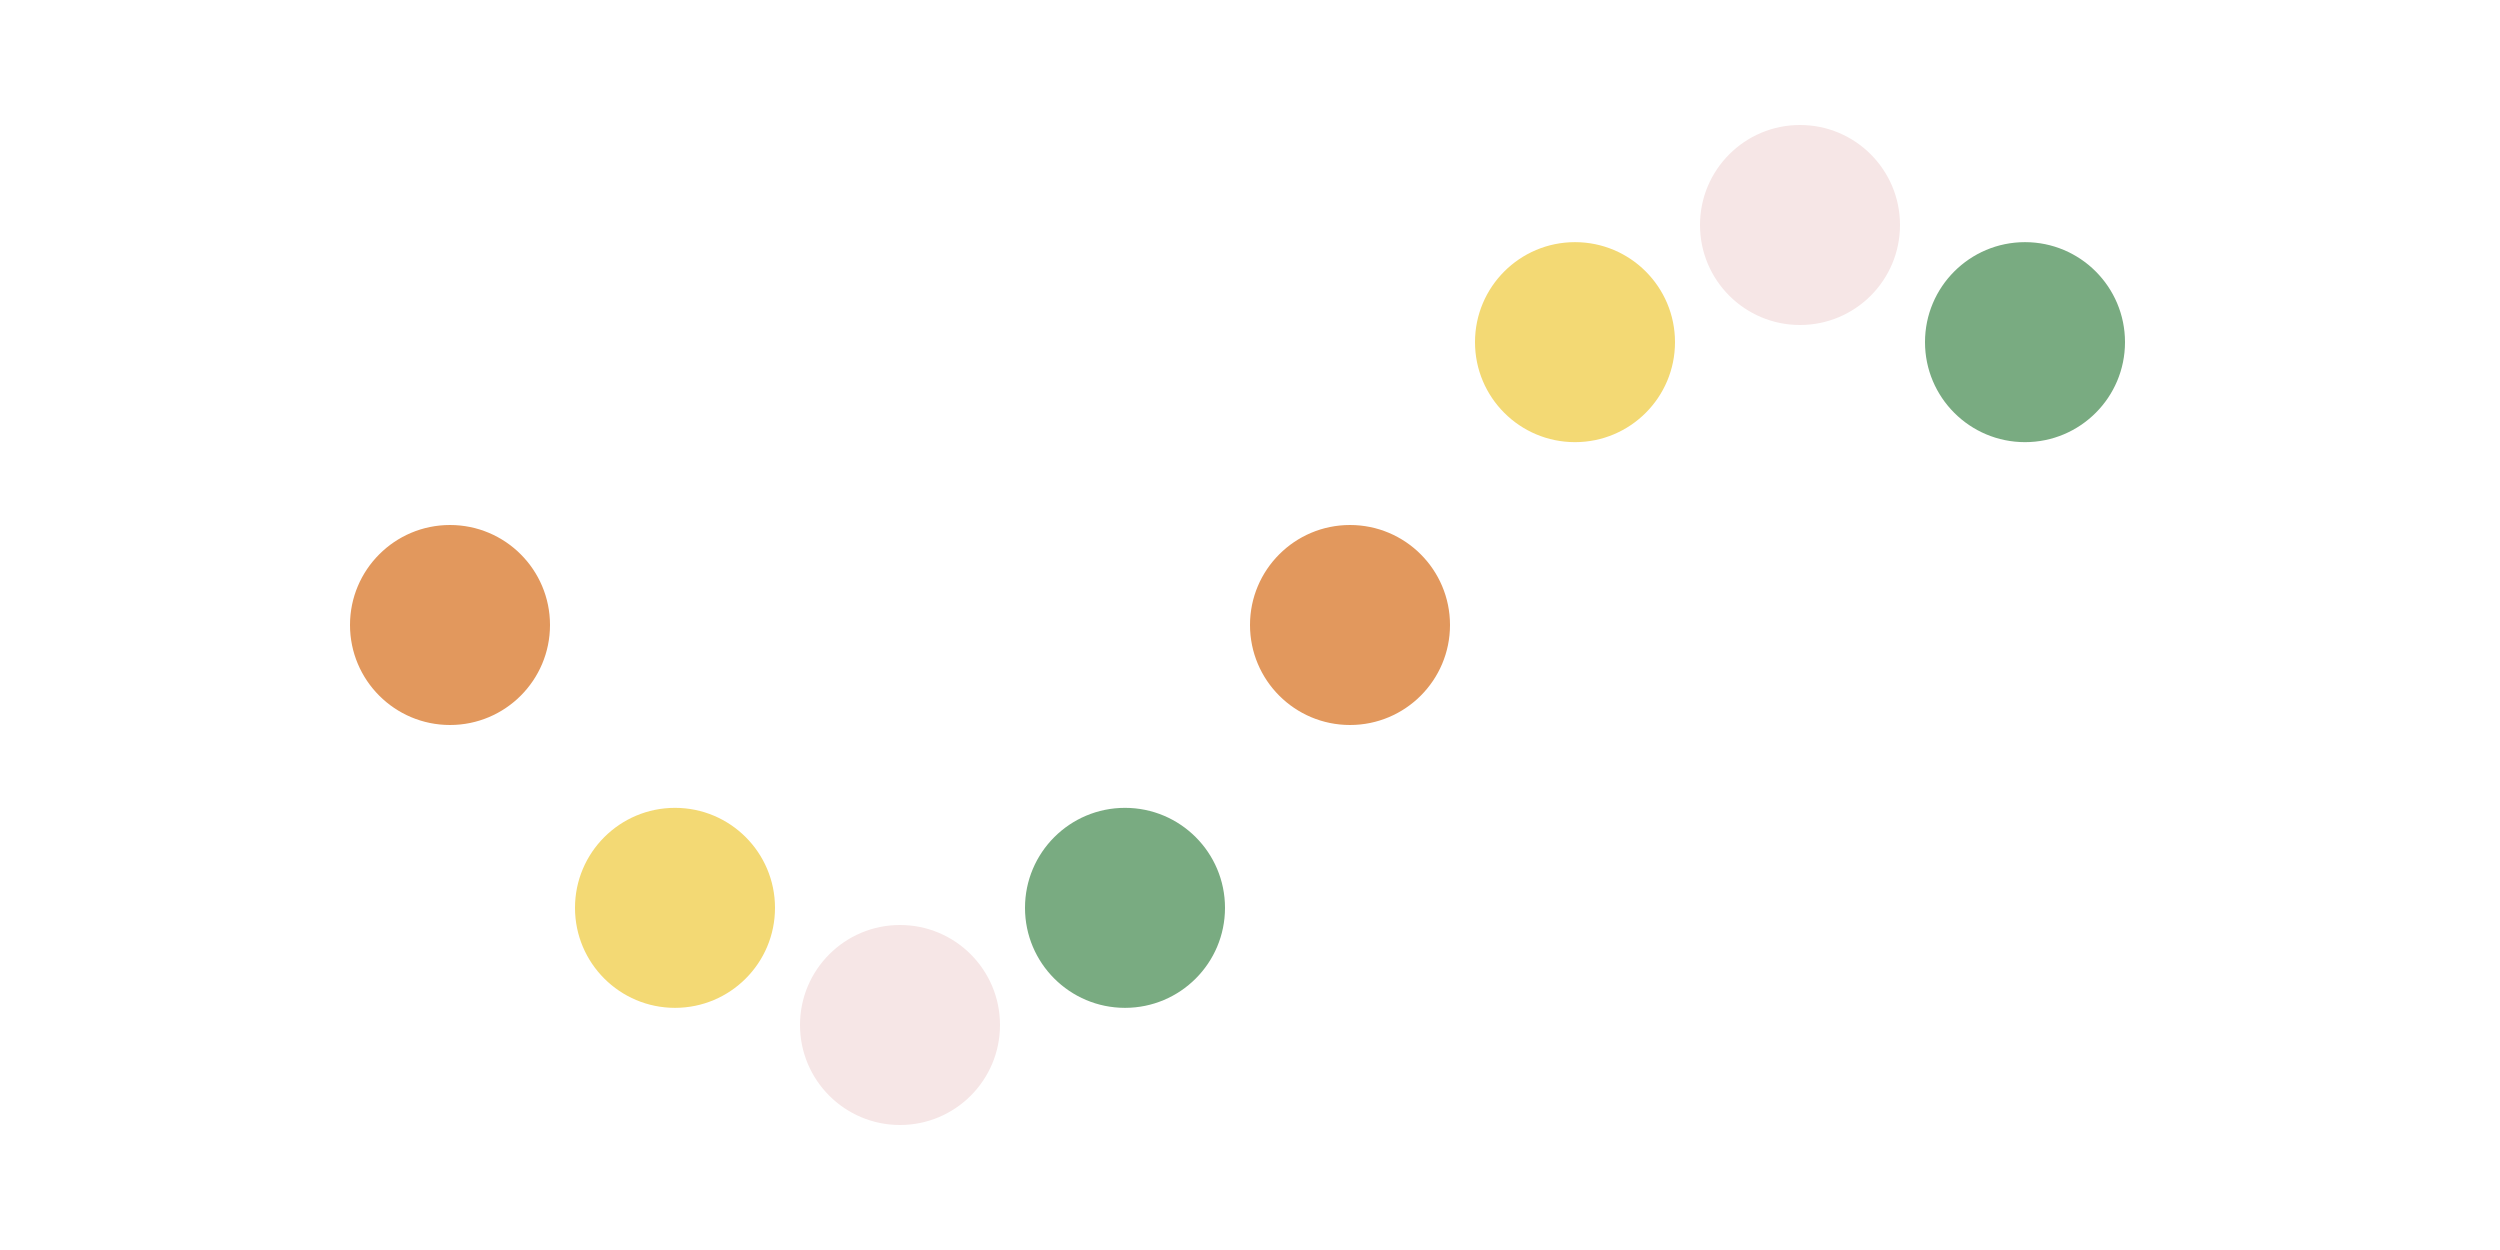
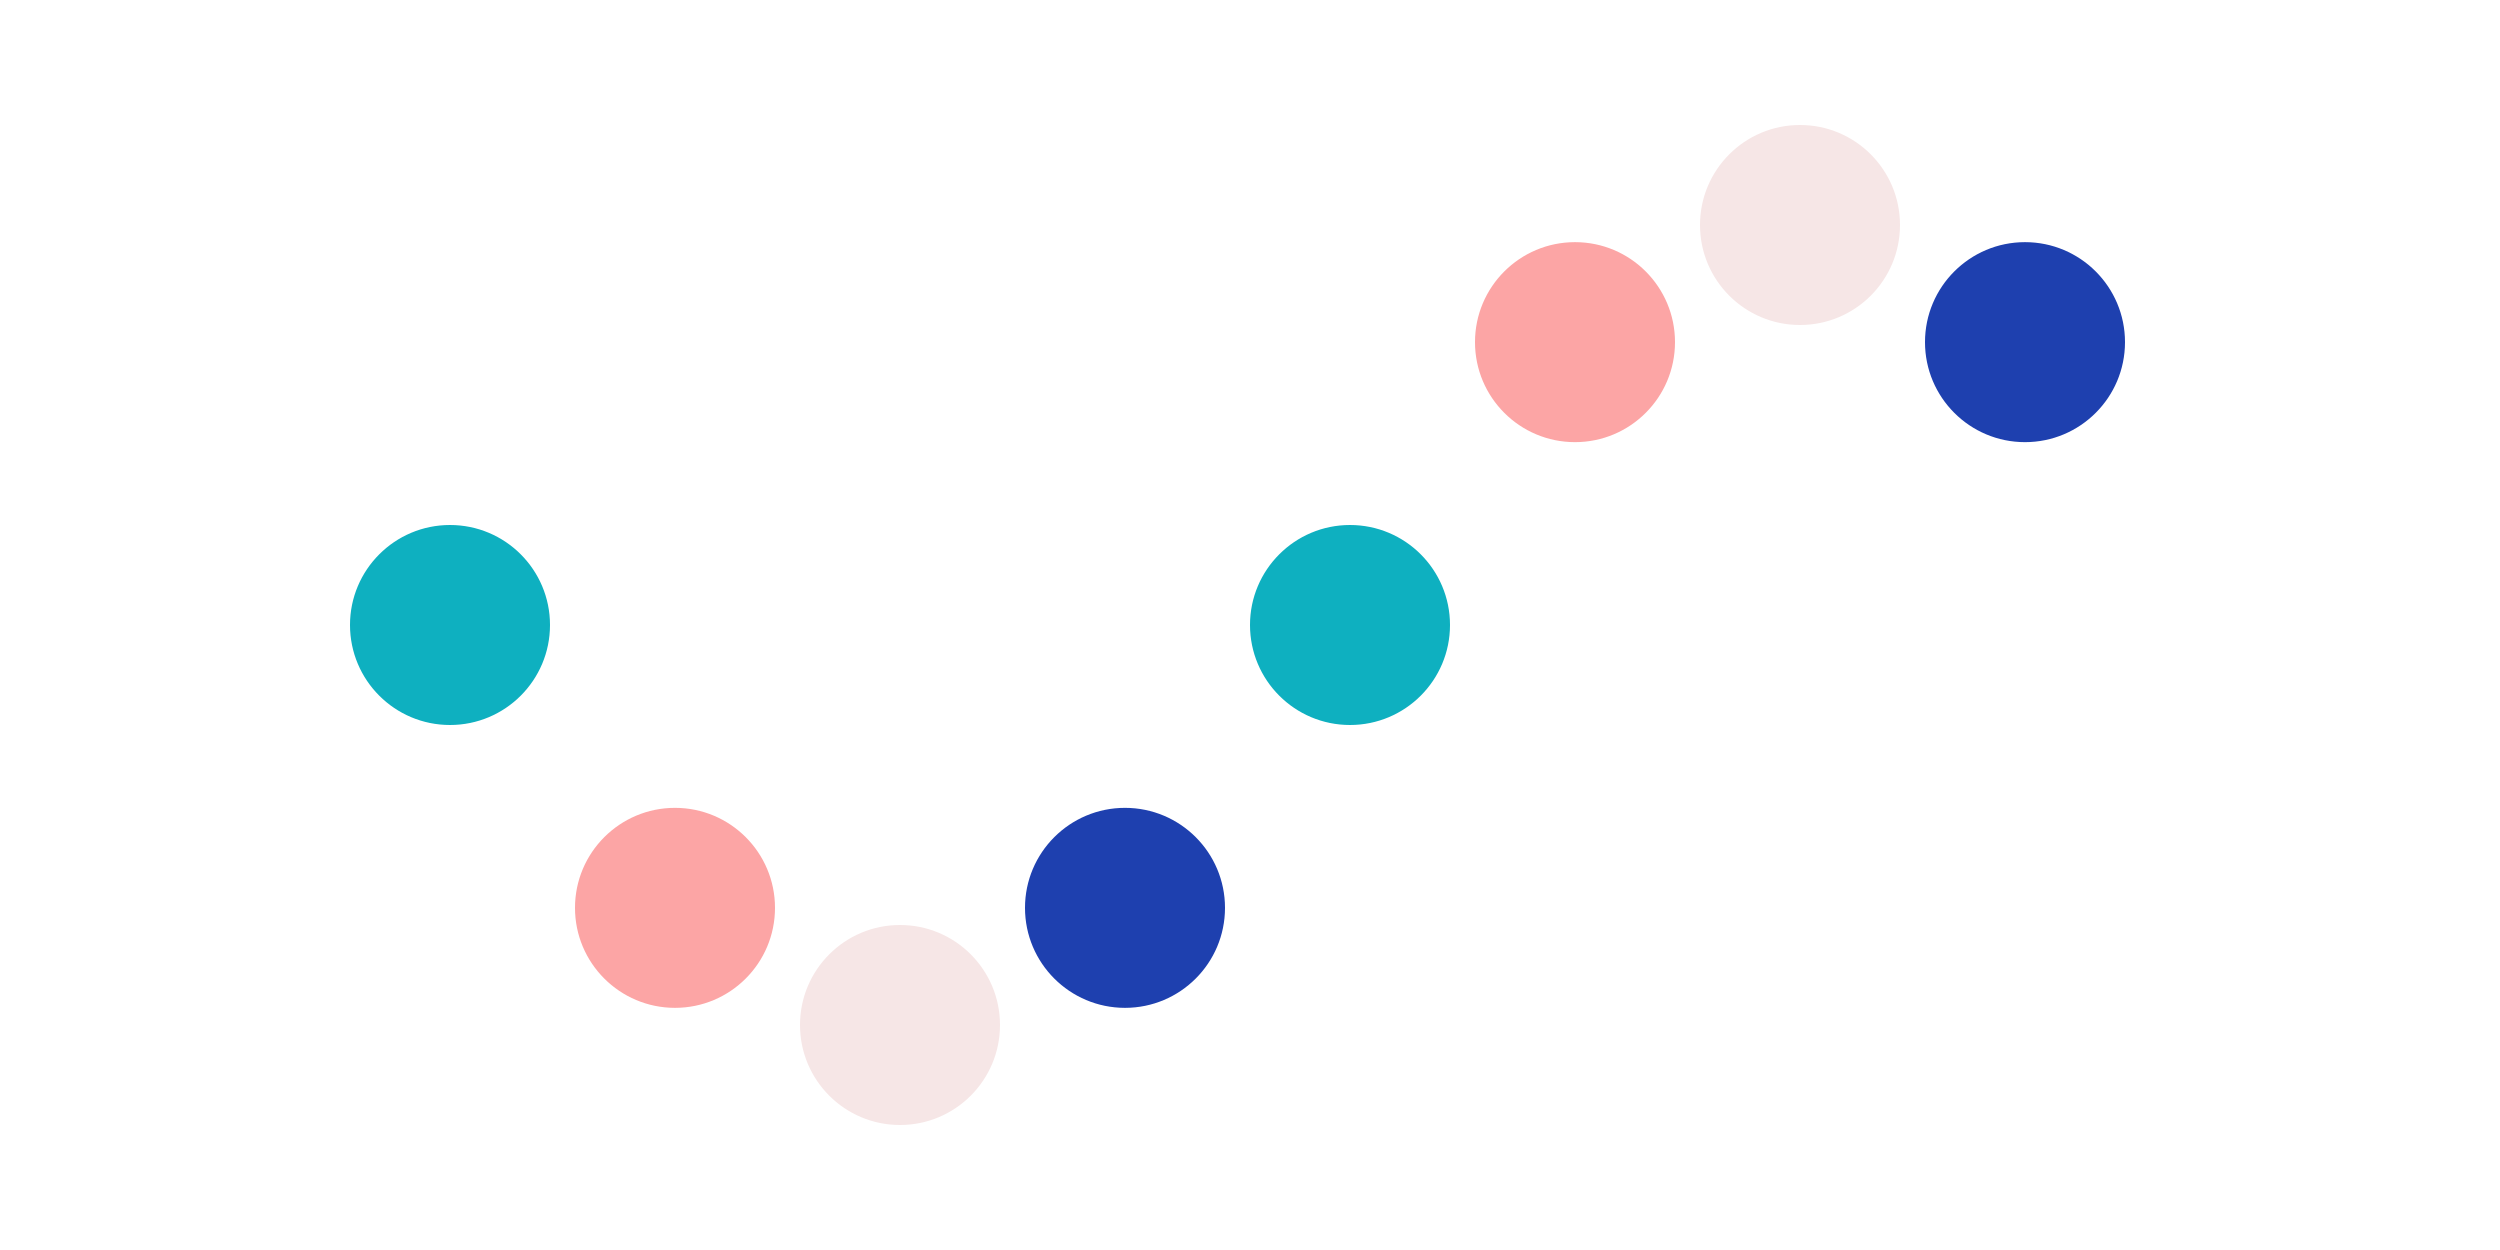
<svg xmlns="http://www.w3.org/2000/svg" viewBox="0 25 100 50" preserveAspectRatio="xMidYMid" id="loading-svg">
-   <circle cx="18" cy="50" r="4" fill="#e2985d">
+   <circle cx="18" cy="50" r="4" fill="#0EB0C0">
    <animate attributeName="cy" values="34;66;34" times="0;0.5;1" dur="1.449s" calcMode="spline" keySplines="0.5 0 0.5 1;0.5 0 0.5 1" begin="0s" repeatCount="indefinite" />
  </circle>
-   <circle cx="27" cy="61.314" r="4" fill="#f3d974">
+   <circle cx="27" cy="61.314" r="4" fill="#fca5a5">
    <animate attributeName="cy" values="34;66;34" times="0;0.5;1" dur="1.449s" calcMode="spline" keySplines="0.5 0 0.5 1;0.5 0 0.5 1" begin="-0.181s" repeatCount="indefinite" />
  </circle>
  <circle cx="36" cy="66" r="4" fill="#f6e6e6">
    <animate attributeName="cy" values="34;66;34" times="0;0.5;1" dur="1.449s" calcMode="spline" keySplines="0.5 0 0.5 1;0.5 0 0.5 1" begin="-0.362s" repeatCount="indefinite" />
  </circle>
-   <circle cx="45" cy="61.314" r="4" fill="#79ab81">
+   <circle cx="45" cy="61.314" r="4" fill="#1e40af">
    <animate attributeName="cy" values="34;66;34" times="0;0.5;1" dur="1.449s" calcMode="spline" keySplines="0.5 0 0.5 1;0.5 0 0.5 1" begin="-0.543s" repeatCount="indefinite" />
  </circle>
-   <circle cx="54" cy="50" r="4" fill="#e2985d">
+   <circle cx="54" cy="50" r="4" fill="#0EB0C0">
    <animate attributeName="cy" values="34;66;34" times="0;0.5;1" dur="1.449s" calcMode="spline" keySplines="0.5 0 0.5 1;0.5 0 0.5 1" begin="-0.725s" repeatCount="indefinite" />
  </circle>
-   <circle cx="63" cy="38.686" r="4" fill="#f3d974">
+   <circle cx="63" cy="38.686" r="4" fill="#fca5a5">
    <animate attributeName="cy" values="34;66;34" times="0;0.5;1" dur="1.449s" calcMode="spline" keySplines="0.5 0 0.5 1;0.5 0 0.5 1" begin="-0.906s" repeatCount="indefinite" />
  </circle>
  <circle cx="72" cy="34" r="4" fill="#f6e6e6">
    <animate attributeName="cy" values="34;66;34" times="0;0.5;1" dur="1.449s" calcMode="spline" keySplines="0.5 0 0.5 1;0.5 0 0.5 1" begin="-1.087s" repeatCount="indefinite" />
  </circle>
-   <circle cx="81" cy="38.686" r="4" fill="#79ab81">
+   <circle cx="81" cy="38.686" r="4" fill="#1e40af">
    <animate attributeName="cy" values="34;66;34" times="0;0.5;1" dur="1.449s" calcMode="spline" keySplines="0.5 0 0.5 1;0.5 0 0.5 1" begin="-1.268s" repeatCount="indefinite" />
  </circle>
</svg>
